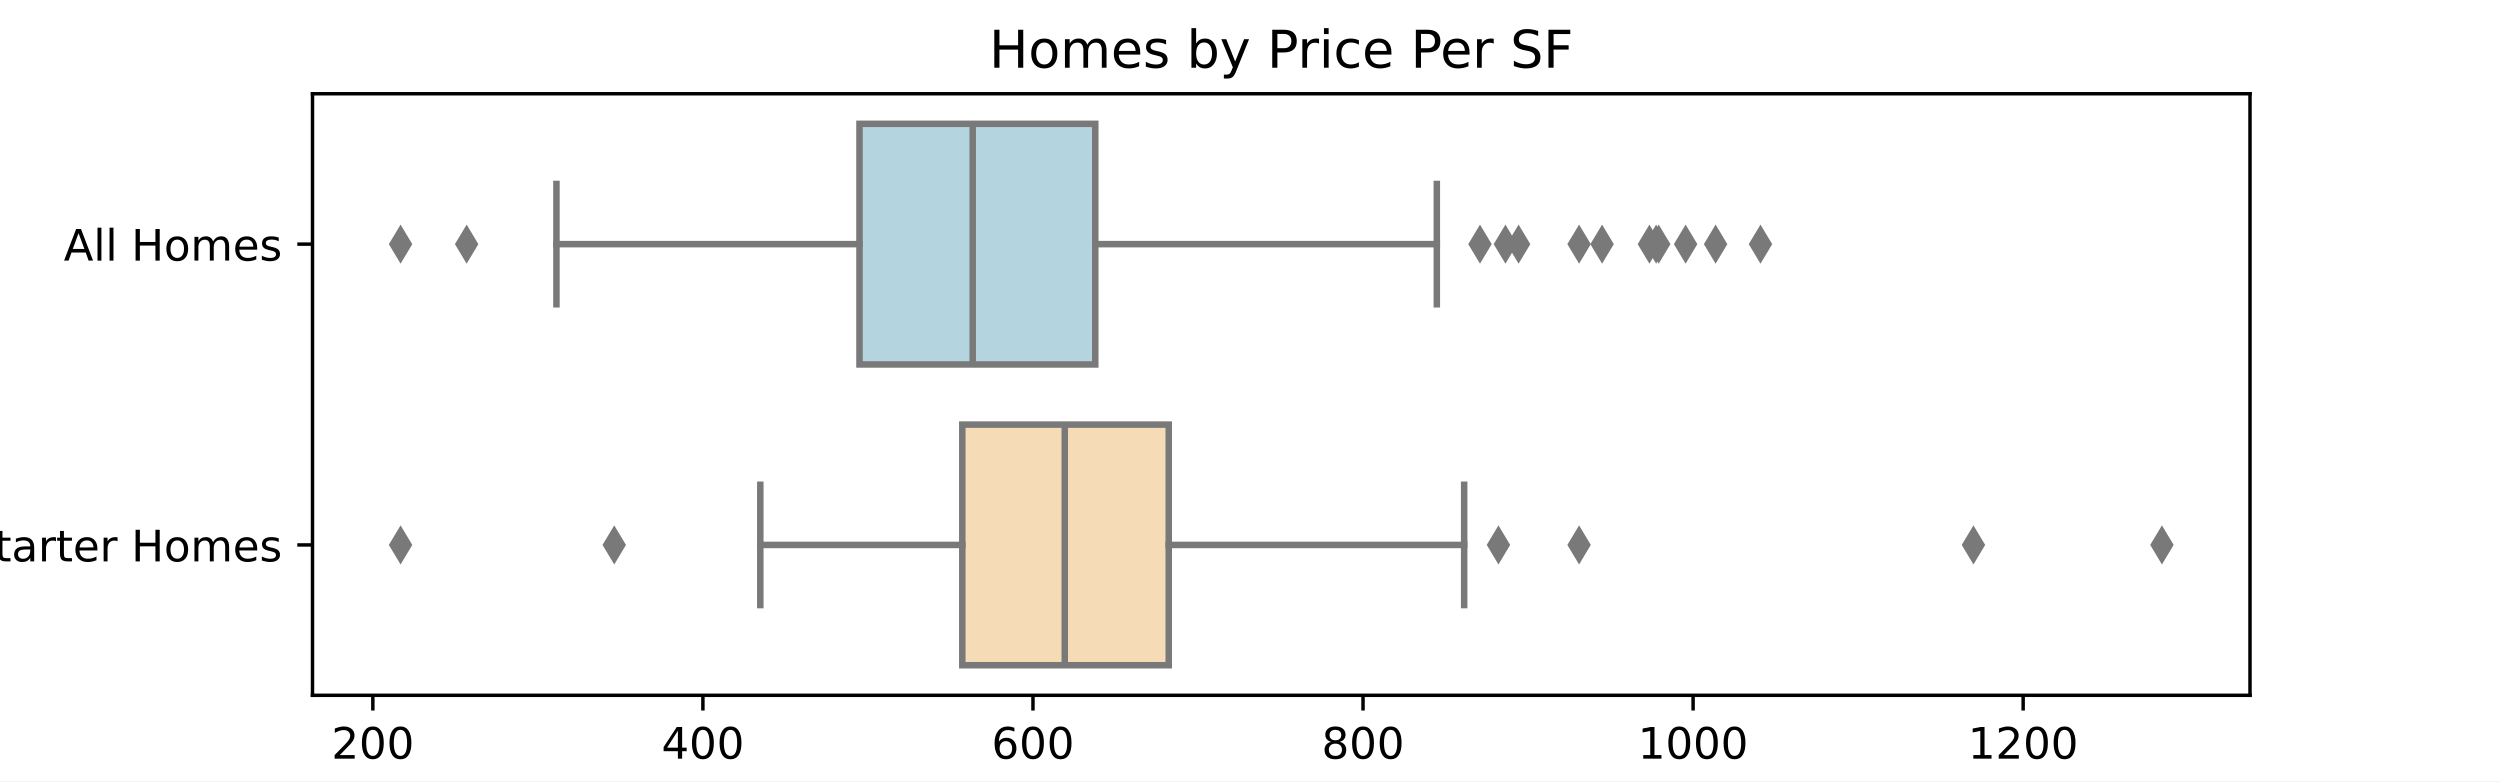
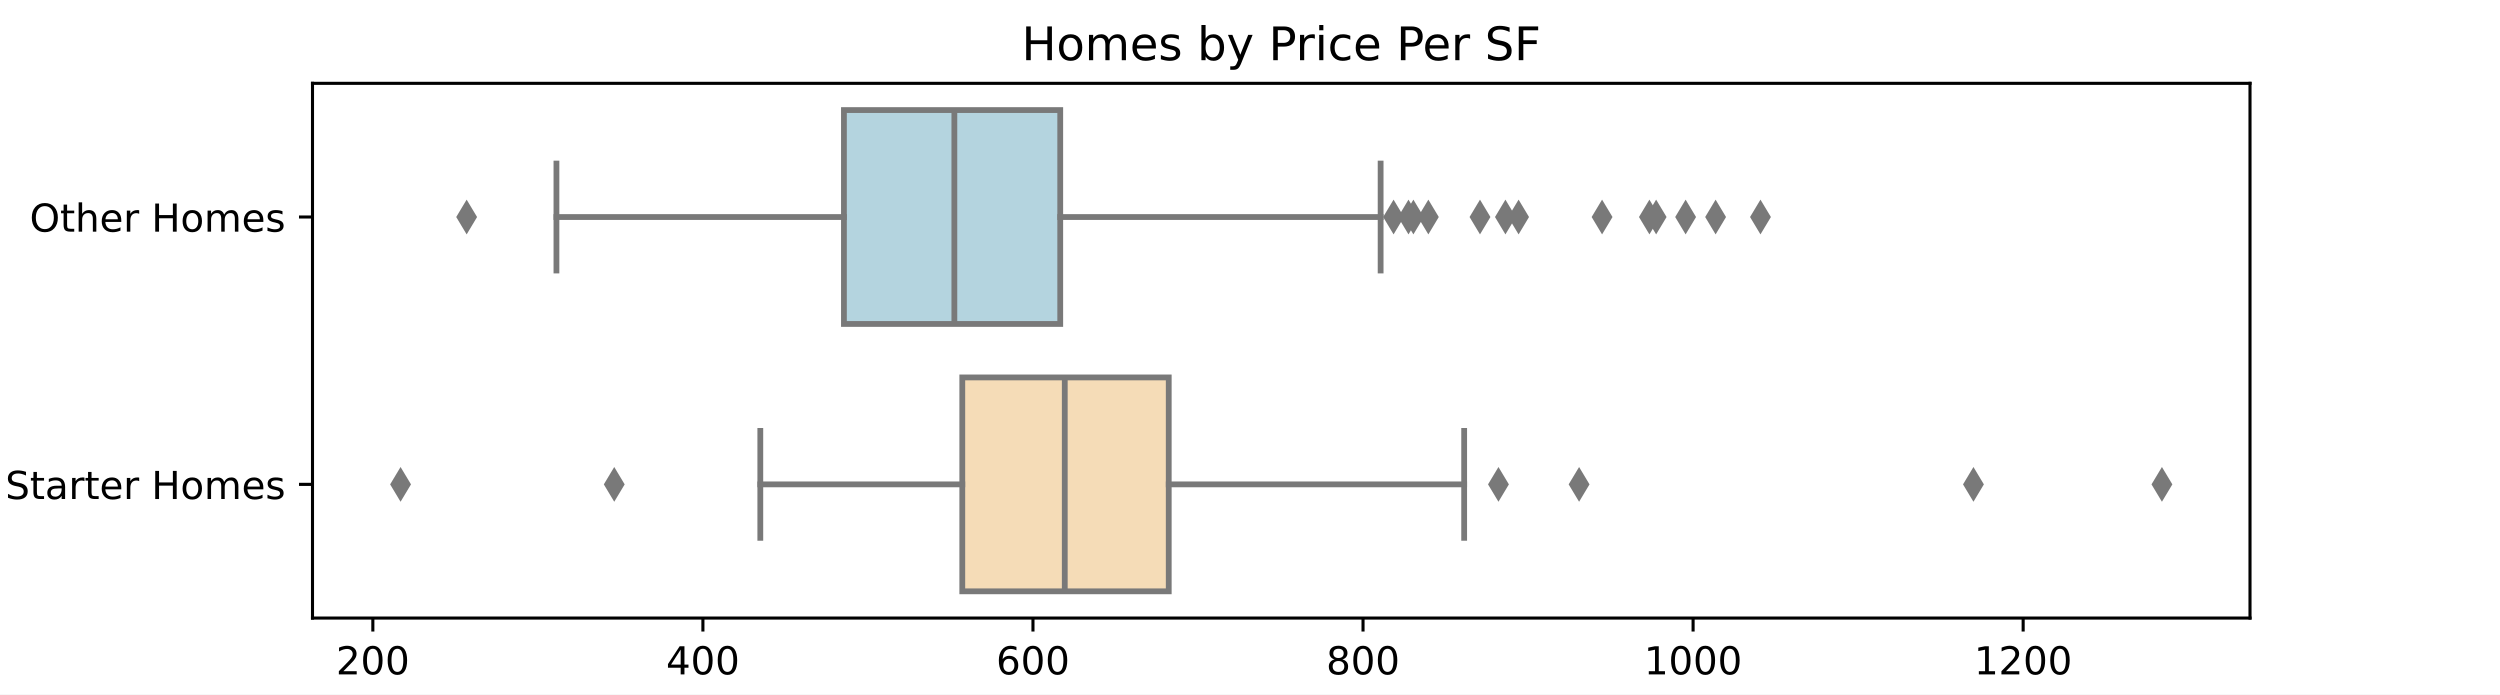
- <svg xmlns="http://www.w3.org/2000/svg" xmlns:xlink="http://www.w3.org/1999/xlink" width="576pt" height="180pt" viewBox="0 0 576 180" version="1.1">
+ <svg xmlns="http://www.w3.org/2000/svg" xmlns:xlink="http://www.w3.org/1999/xlink" width="648pt" height="180pt" viewBox="0 0 648 180" version="1.1">
  <defs>
    <style type="text/css">*{stroke-linejoin: round; stroke-linecap: butt}</style>
  </defs>
  <g id="figure_1">
    <g id="patch_1">
-       <path d="M 0 180  L 576 180  L 576 0  L 0 0  z " style="fill: #ffffff" />
+       <path d="M 0 180  L 648 180  L 648 0  L 0 0  z " style="fill: #ffffff" />
    </g>
    <g id="axes_1">
      <g id="patch_2">
-         <path d="M 72 160.2  L 518.4 160.2  L 518.4 21.6  L 72 21.6  z " style="fill: #ffffff" />
+         <path d="M 81 160.2  L 583.2 160.2  L 583.2 21.6  L 81 21.6  z " style="fill: #ffffff" />
      </g>
      <g id="patch_3">
-         <path d="M 198.026 28.53  L 198.026 83.97  L 252.35 83.97  L 252.35 28.53  L 198.026 28.53  z " clip-path="url(#pacebc0f22a)" style="fill: #b4d4df; stroke: #797979; stroke-width: 1.5; stroke-linejoin: miter" />
+         <path d="M 218.748 28.53  L 218.748 83.97  L 274.813 83.97  L 274.813 28.53  L 218.748 28.53  z " clip-path="url(#p15306203d0)" style="fill: #b4d4df; stroke: #797979; stroke-width: 1.5; stroke-linejoin: miter" />
      </g>
      <g id="patch_4">
-         <path d="M 221.711 97.83  L 221.711 153.27  L 269.278 153.27  L 269.278 97.83  L 221.711 97.83  z " clip-path="url(#pacebc0f22a)" style="fill: #f5dcb7; stroke: #797979; stroke-width: 1.5; stroke-linejoin: miter" />
+         <path d="M 249.424 97.83  L 249.424 153.27  L 302.937 153.27  L 302.937 97.83  L 249.424 97.83  z " clip-path="url(#p15306203d0)" style="fill: #f5dcb7; stroke: #797979; stroke-width: 1.5; stroke-linejoin: miter" />
      </g>
      <g id="matplotlib.axis_1">
        <g id="xtick_1">
          <g id="line2d_1">
            <defs>
-               <path id="m8e0134c003" d="M 0 0  L 0 3.5  " style="stroke: #000000; stroke-width: 0.8" />
+               <path id="m0b2a4ad06b" d="M 0 0  L 0 3.5  " style="stroke: #000000; stroke-width: 0.8" />
            </defs>
            <g>
-               <use xlink:href="#m8e0134c003" x="85.903" y="160.2" style="stroke: #000000; stroke-width: 0.8" />
+               <use xlink:href="#m0b2a4ad06b" x="96.641" y="160.2" style="stroke: #000000; stroke-width: 0.8" />
            </g>
          </g>
          <g id="text_1">
-             <g transform="translate(76.35926 174.7984) scale(0.1 -0.1)">
+             <g transform="translate(87.09713 174.7984) scale(0.1 -0.1)">
              <defs>
                <path id="DejaVuSans-32" d="M 1228 531  L 3431 531  L 3431 0  L 469 0  L 469 531  Q 828 903 1448 1529  Q 2069 2156 2228 2338  Q 2531 2678 2651 2914  Q 2772 3150 2772 3378  Q 2772 3750 2511 3984  Q 2250 4219 1831 4219  Q 1534 4219 1204 4116  Q 875 4013 500 3803  L 500 4441  Q 881 4594 1212 4672  Q 1544 4750 1819 4750  Q 2544 4750 2975 4387  Q 3406 4025 3406 3419  Q 3406 3131 3298 2873  Q 3191 2616 2906 2266  Q 2828 2175 2409 1742  Q 1991 1309 1228 531  z " transform="scale(0.015625)" />
                <path id="DejaVuSans-30" d="M 2034 4250  Q 1547 4250 1301 3770  Q 1056 3291 1056 2328  Q 1056 1369 1301 889  Q 1547 409 2034 409  Q 2525 409 2770 889  Q 3016 1369 3016 2328  Q 3016 3291 2770 3770  Q 2525 4250 2034 4250  z M 2034 4750  Q 2819 4750 3233 4129  Q 3647 3509 3647 2328  Q 3647 1150 3233 529  Q 2819 -91 2034 -91  Q 1250 -91 836 529  Q 422 1150 422 2328  Q 422 3509 836 4129  Q 1250 4750 2034 4750  z " transform="scale(0.015625)" />
              </defs>
              <use xlink:href="#DejaVuSans-32" />
              <use xlink:href="#DejaVuSans-30" x="63.623" />
              <use xlink:href="#DejaVuSans-30" x="127.246" />
            </g>
          </g>
        </g>
        <g id="xtick_2">
          <g id="line2d_2">
            <g>
-               <use xlink:href="#m8e0134c003" x="161.949" y="160.2" style="stroke: #000000; stroke-width: 0.8" />
+               <use xlink:href="#m0b2a4ad06b" x="182.193" y="160.2" style="stroke: #000000; stroke-width: 0.8" />
            </g>
          </g>
          <g id="text_2">
-             <g transform="translate(152.4057 174.7984) scale(0.1 -0.1)">
+             <g transform="translate(172.6494 174.7984) scale(0.1 -0.1)">
              <defs>
                <path id="DejaVuSans-34" d="M 2419 4116  L 825 1625  L 2419 1625  L 2419 4116  z M 2253 4666  L 3047 4666  L 3047 1625  L 3713 1625  L 3713 1100  L 3047 1100  L 3047 0  L 2419 0  L 2419 1100  L 313 1100  L 313 1709  L 2253 4666  z " transform="scale(0.015625)" />
              </defs>
              <use xlink:href="#DejaVuSans-34" />
              <use xlink:href="#DejaVuSans-30" x="63.623" />
              <use xlink:href="#DejaVuSans-30" x="127.246" />
            </g>
          </g>
        </g>
        <g id="xtick_3">
          <g id="line2d_3">
            <g>
-               <use xlink:href="#m8e0134c003" x="237.996" y="160.2" style="stroke: #000000; stroke-width: 0.8" />
+               <use xlink:href="#m0b2a4ad06b" x="267.745" y="160.2" style="stroke: #000000; stroke-width: 0.8" />
            </g>
          </g>
          <g id="text_3">
-             <g transform="translate(228.4522 174.7984) scale(0.1 -0.1)">
+             <g transform="translate(258.2017 174.7984) scale(0.1 -0.1)">
              <defs>
                <path id="DejaVuSans-36" d="M 2113 2584  Q 1688 2584 1439 2293  Q 1191 2003 1191 1497  Q 1191 994 1439 701  Q 1688 409 2113 409  Q 2538 409 2786 701  Q 3034 994 3034 1497  Q 3034 2003 2786 2293  Q 2538 2584 2113 2584  z M 3366 4563  L 3366 3988  Q 3128 4100 2886 4159  Q 2644 4219 2406 4219  Q 1781 4219 1451 3797  Q 1122 3375 1075 2522  Q 1259 2794 1537 2939  Q 1816 3084 2150 3084  Q 2853 3084 3261 2657  Q 3669 2231 3669 1497  Q 3669 778 3244 343  Q 2819 -91 2113 -91  Q 1303 -91 875 529  Q 447 1150 447 2328  Q 447 3434 972 4092  Q 1497 4750 2381 4750  Q 2619 4750 2861 4703  Q 3103 4656 3366 4563  z " transform="scale(0.015625)" />
              </defs>
              <use xlink:href="#DejaVuSans-36" />
              <use xlink:href="#DejaVuSans-30" x="63.623" />
              <use xlink:href="#DejaVuSans-30" x="127.246" />
            </g>
          </g>
        </g>
        <g id="xtick_4">
          <g id="line2d_4">
            <g>
-               <use xlink:href="#m8e0134c003" x="314.042" y="160.2" style="stroke: #000000; stroke-width: 0.8" />
+               <use xlink:href="#m0b2a4ad06b" x="353.298" y="160.2" style="stroke: #000000; stroke-width: 0.8" />
            </g>
          </g>
          <g id="text_4">
-             <g transform="translate(304.4987 174.7984) scale(0.1 -0.1)">
+             <g transform="translate(343.754 174.7984) scale(0.1 -0.1)">
              <defs>
                <path id="DejaVuSans-38" d="M 2034 2216  Q 1584 2216 1326 1975  Q 1069 1734 1069 1313  Q 1069 891 1326 650  Q 1584 409 2034 409  Q 2484 409 2743 651  Q 3003 894 3003 1313  Q 3003 1734 2745 1975  Q 2488 2216 2034 2216  z M 1403 2484  Q 997 2584 770 2862  Q 544 3141 544 3541  Q 544 4100 942 4425  Q 1341 4750 2034 4750  Q 2731 4750 3128 4425  Q 3525 4100 3525 3541  Q 3525 3141 3298 2862  Q 3072 2584 2669 2484  Q 3125 2378 3379 2068  Q 3634 1759 3634 1313  Q 3634 634 3220 271  Q 2806 -91 2034 -91  Q 1263 -91 848 271  Q 434 634 434 1313  Q 434 1759 690 2068  Q 947 2378 1403 2484  z M 1172 3481  Q 1172 3119 1398 2916  Q 1625 2713 2034 2713  Q 2441 2713 2670 2916  Q 2900 3119 2900 3481  Q 2900 3844 2670 4047  Q 2441 4250 2034 4250  Q 1625 4250 1398 4047  Q 1172 3844 1172 3481  z " transform="scale(0.015625)" />
              </defs>
              <use xlink:href="#DejaVuSans-38" />
              <use xlink:href="#DejaVuSans-30" x="63.623" />
              <use xlink:href="#DejaVuSans-30" x="127.246" />
            </g>
          </g>
        </g>
        <g id="xtick_5">
          <g id="line2d_5">
            <g>
-               <use xlink:href="#m8e0134c003" x="390.089" y="160.2" style="stroke: #000000; stroke-width: 0.8" />
+               <use xlink:href="#m0b2a4ad06b" x="438.85" y="160.2" style="stroke: #000000; stroke-width: 0.8" />
            </g>
          </g>
          <g id="text_5">
-             <g transform="translate(377.3639 174.7984) scale(0.1 -0.1)">
+             <g transform="translate(426.125 174.7984) scale(0.1 -0.1)">
              <defs>
                <path id="DejaVuSans-31" d="M 794 531  L 1825 531  L 1825 4091  L 703 3866  L 703 4441  L 1819 4666  L 2450 4666  L 2450 531  L 3481 531  L 3481 0  L 794 0  L 794 531  z " transform="scale(0.015625)" />
              </defs>
              <use xlink:href="#DejaVuSans-31" />
              <use xlink:href="#DejaVuSans-30" x="63.623" />
              <use xlink:href="#DejaVuSans-30" x="127.246" />
              <use xlink:href="#DejaVuSans-30" x="190.869" />
            </g>
          </g>
        </g>
        <g id="xtick_6">
          <g id="line2d_6">
            <g>
-               <use xlink:href="#m8e0134c003" x="466.135" y="160.2" style="stroke: #000000; stroke-width: 0.8" />
+               <use xlink:href="#m0b2a4ad06b" x="524.402" y="160.2" style="stroke: #000000; stroke-width: 0.8" />
            </g>
          </g>
          <g id="text_6">
-             <g transform="translate(453.4104 174.7984) scale(0.1 -0.1)">
+             <g transform="translate(511.6773 174.7984) scale(0.1 -0.1)">
              <use xlink:href="#DejaVuSans-31" />
              <use xlink:href="#DejaVuSans-32" x="63.623" />
              <use xlink:href="#DejaVuSans-30" x="127.246" />
              <use xlink:href="#DejaVuSans-30" x="190.869" />
            </g>
          </g>
        </g>
        <g id="text_7">
-           <g transform="translate(220.582 188.4766) scale(0.1 -0.1)">
+           <g transform="translate(257.482 188.4766) scale(0.1 -0.1)">
            <defs>
              <path id="DejaVuSans-50" d="M 1259 4147  L 1259 2394  L 2053 2394  Q 2494 2394 2734 2622  Q 2975 2850 2975 3272  Q 2975 3691 2734 3919  Q 2494 4147 2053 4147  L 1259 4147  z M 628 4666  L 2053 4666  Q 2838 4666 3239 4311  Q 3641 3956 3641 3272  Q 3641 2581 3239 2228  Q 2838 1875 2053 1875  L 1259 1875  L 1259 0  L 628 0  L 628 4666  z " transform="scale(0.015625)" />
              <path id="DejaVuSans-72" d="M 2631 2963  Q 2534 3019 2420 3045  Q 2306 3072 2169 3072  Q 1681 3072 1420 2755  Q 1159 2438 1159 1844  L 1159 0  L 581 0  L 581 3500  L 1159 3500  L 1159 2956  Q 1341 3275 1631 3429  Q 1922 3584 2338 3584  Q 2397 3584 2469 3576  Q 2541 3569 2628 3553  L 2631 2963  z " transform="scale(0.015625)" />
              <path id="DejaVuSans-69" d="M 603 3500  L 1178 3500  L 1178 0  L 603 0  L 603 3500  z M 603 4863  L 1178 4863  L 1178 4134  L 603 4134  L 603 4863  z " transform="scale(0.015625)" />
              <path id="DejaVuSans-63" d="M 3122 3366  L 3122 2828  Q 2878 2963 2633 3030  Q 2388 3097 2138 3097  Q 1578 3097 1268 2742  Q 959 2388 959 1747  Q 959 1106 1268 751  Q 1578 397 2138 397  Q 2388 397 2633 464  Q 2878 531 3122 666  L 3122 134  Q 2881 22 2623 -34  Q 2366 -91 2075 -91  Q 1284 -91 818 406  Q 353 903 353 1747  Q 353 2603 823 3093  Q 1294 3584 2113 3584  Q 2378 3584 2631 3529  Q 2884 3475 3122 3366  z " transform="scale(0.015625)" />
              <path id="DejaVuSans-65" d="M 3597 1894  L 3597 1613  L 953 1613  Q 991 1019 1311 708  Q 1631 397 2203 397  Q 2534 397 2845 478  Q 3156 559 3463 722  L 3463 178  Q 3153 47 2828 -22  Q 2503 -91 2169 -91  Q 1331 -91 842 396  Q 353 884 353 1716  Q 353 2575 817 3079  Q 1281 3584 2069 3584  Q 2775 3584 3186 3129  Q 3597 2675 3597 1894  z M 3022 2063  Q 3016 2534 2758 2815  Q 2500 3097 2075 3097  Q 1594 3097 1305 2825  Q 1016 2553 972 2059  L 3022 2063  z " transform="scale(0.015625)" />
              <path id="DejaVuSans-20" transform="scale(0.015625)" />
              <path id="DejaVuSans-53" d="M 3425 4513  L 3425 3897  Q 3066 4069 2747 4153  Q 2428 4238 2131 4238  Q 1616 4238 1336 4038  Q 1056 3838 1056 3469  Q 1056 3159 1242 3001  Q 1428 2844 1947 2747  L 2328 2669  Q 3034 2534 3370 2195  Q 3706 1856 3706 1288  Q 3706 609 3251 259  Q 2797 -91 1919 -91  Q 1588 -91 1214 -16  Q 841 59 441 206  L 441 856  Q 825 641 1194 531  Q 1563 422 1919 422  Q 2459 422 2753 634  Q 3047 847 3047 1241  Q 3047 1584 2836 1778  Q 2625 1972 2144 2069  L 1759 2144  Q 1053 2284 737 2584  Q 422 2884 422 3419  Q 422 4038 858 4394  Q 1294 4750 2059 4750  Q 2388 4750 2728 4690  Q 3069 4631 3425 4513  z " transform="scale(0.015625)" />
              <path id="DejaVuSans-71" d="M 947 1747  Q 947 1113 1208 752  Q 1469 391 1925 391  Q 2381 391 2643 752  Q 2906 1113 2906 1747  Q 2906 2381 2643 2742  Q 2381 3103 1925 3103  Q 1469 3103 1208 2742  Q 947 2381 947 1747  z M 2906 525  Q 2725 213 2448 61  Q 2172 -91 1784 -91  Q 1150 -91 751 415  Q 353 922 353 1747  Q 353 2572 751 3078  Q 1150 3584 1784 3584  Q 2172 3584 2448 3432  Q 2725 3281 2906 2969  L 2906 3500  L 3481 3500  L 3481 -1331  L 2906 -1331  L 2906 525  z " transform="scale(0.015625)" />
              <path id="DejaVuSans-75" d="M 544 1381  L 544 3500  L 1119 3500  L 1119 1403  Q 1119 906 1312 657  Q 1506 409 1894 409  Q 2359 409 2629 706  Q 2900 1003 2900 1516  L 2900 3500  L 3475 3500  L 3475 0  L 2900 0  L 2900 538  Q 2691 219 2414 64  Q 2138 -91 1772 -91  Q 1169 -91 856 284  Q 544 659 544 1381  z M 1991 3584  L 1991 3584  z " transform="scale(0.015625)" />
              <path id="DejaVuSans-61" d="M 2194 1759  Q 1497 1759 1228 1600  Q 959 1441 959 1056  Q 959 750 1161 570  Q 1363 391 1709 391  Q 2188 391 2477 730  Q 2766 1069 2766 1631  L 2766 1759  L 2194 1759  z M 3341 1997  L 3341 0  L 2766 0  L 2766 531  Q 2569 213 2275 61  Q 1981 -91 1556 -91  Q 1019 -91 701 211  Q 384 513 384 1019  Q 384 1609 779 1909  Q 1175 2209 1959 2209  L 2766 2209  L 2766 2266  Q 2766 2663 2505 2880  Q 2244 3097 1772 3097  Q 1472 3097 1187 3025  Q 903 2953 641 2809  L 641 3341  Q 956 3463 1253 3523  Q 1550 3584 1831 3584  Q 2591 3584 2966 3190  Q 3341 2797 3341 1997  z " transform="scale(0.015625)" />
              <path id="DejaVuSans-46" d="M 628 4666  L 3309 4666  L 3309 4134  L 1259 4134  L 1259 2759  L 3109 2759  L 3109 2228  L 1259 2228  L 1259 0  L 628 0  L 628 4666  z " transform="scale(0.015625)" />
              <path id="DejaVuSans-6f" d="M 1959 3097  Q 1497 3097 1228 2736  Q 959 2375 959 1747  Q 959 1119 1226 758  Q 1494 397 1959 397  Q 2419 397 2687 759  Q 2956 1122 2956 1747  Q 2956 2369 2687 2733  Q 2419 3097 1959 3097  z M 1959 3584  Q 2709 3584 3137 3096  Q 3566 2609 3566 1747  Q 3566 888 3137 398  Q 2709 -91 1959 -91  Q 1206 -91 779 398  Q 353 888 353 1747  Q 353 2609 779 3096  Q 1206 3584 1959 3584  z " transform="scale(0.015625)" />
              <path id="DejaVuSans-74" d="M 1172 4494  L 1172 3500  L 2356 3500  L 2356 3053  L 1172 3053  L 1172 1153  Q 1172 725 1289 603  Q 1406 481 1766 481  L 2356 481  L 2356 0  L 1766 0  Q 1100 0 847 248  Q 594 497 594 1153  L 594 3053  L 172 3053  L 172 3500  L 594 3500  L 594 4494  L 1172 4494  z " transform="scale(0.015625)" />
              <path id="DejaVuSans-28" d="M 1984 4856  Q 1566 4138 1362 3434  Q 1159 2731 1159 2009  Q 1159 1288 1364 580  Q 1569 -128 1984 -844  L 1484 -844  Q 1016 -109 783 600  Q 550 1309 550 2009  Q 550 2706 781 3412  Q 1013 4119 1484 4856  L 1984 4856  z " transform="scale(0.015625)" />
              <path id="DejaVuSans-44" d="M 1259 4147  L 1259 519  L 2022 519  Q 2988 519 3436 956  Q 3884 1394 3884 2338  Q 3884 3275 3436 3711  Q 2988 4147 2022 4147  L 1259 4147  z M 628 4666  L 1925 4666  Q 3281 4666 3915 4102  Q 4550 3538 4550 2338  Q 4550 1131 3912 565  Q 3275 0 1925 0  L 628 0  L 628 4666  z " transform="scale(0.015625)" />
              <path id="DejaVuSans-6c" d="M 603 4863  L 1178 4863  L 1178 0  L 603 0  L 603 4863  z " transform="scale(0.015625)" />
              <path id="DejaVuSans-73" d="M 2834 3397  L 2834 2853  Q 2591 2978 2328 3040  Q 2066 3103 1784 3103  Q 1356 3103 1142 2972  Q 928 2841 928 2578  Q 928 2378 1081 2264  Q 1234 2150 1697 2047  L 1894 2003  Q 2506 1872 2764 1633  Q 3022 1394 3022 966  Q 3022 478 2636 193  Q 2250 -91 1575 -91  Q 1294 -91 989 -36  Q 684 19 347 128  L 347 722  Q 666 556 975 473  Q 1284 391 1588 391  Q 1994 391 2212 530  Q 2431 669 2431 922  Q 2431 1156 2273 1281  Q 2116 1406 1581 1522  L 1381 1569  Q 847 1681 609 1914  Q 372 2147 372 2553  Q 372 3047 722 3315  Q 1072 3584 1716 3584  Q 2034 3584 2315 3537  Q 2597 3491 2834 3397  z " transform="scale(0.015625)" />
              <path id="DejaVuSans-29" d="M 513 4856  L 1013 4856  Q 1481 4119 1714 3412  Q 1947 2706 1947 2009  Q 1947 1309 1714 600  Q 1481 -109 1013 -844  L 513 -844  Q 928 -128 1133 580  Q 1338 1288 1338 2009  Q 1338 2731 1133 3434  Q 928 4138 513 4856  z " transform="scale(0.015625)" />
            </defs>
            <use xlink:href="#DejaVuSans-50" />
            <use xlink:href="#DejaVuSans-72" x="58.553" />
            <use xlink:href="#DejaVuSans-69" x="99.666" />
            <use xlink:href="#DejaVuSans-63" x="127.449" />
            <use xlink:href="#DejaVuSans-65" x="182.43" />
            <use xlink:href="#DejaVuSans-20" x="243.953" />
            <use xlink:href="#DejaVuSans-50" x="275.74" />
            <use xlink:href="#DejaVuSans-65" x="332.418" />
            <use xlink:href="#DejaVuSans-72" x="393.941" />
            <use xlink:href="#DejaVuSans-20" x="435.055" />
            <use xlink:href="#DejaVuSans-53" x="466.842" />
            <use xlink:href="#DejaVuSans-71" x="530.318" />
            <use xlink:href="#DejaVuSans-75" x="593.795" />
            <use xlink:href="#DejaVuSans-61" x="657.174" />
            <use xlink:href="#DejaVuSans-72" x="718.453" />
            <use xlink:href="#DejaVuSans-65" x="757.316" />
            <use xlink:href="#DejaVuSans-20" x="818.84" />
            <use xlink:href="#DejaVuSans-46" x="850.627" />
            <use xlink:href="#DejaVuSans-6f" x="904.521" />
            <use xlink:href="#DejaVuSans-6f" x="965.703" />
            <use xlink:href="#DejaVuSans-74" x="1026.885" />
            <use xlink:href="#DejaVuSans-28" x="1066.094" />
            <use xlink:href="#DejaVuSans-44" x="1105.107" />
            <use xlink:href="#DejaVuSans-6f" x="1182.109" />
            <use xlink:href="#DejaVuSans-6c" x="1243.291" />
            <use xlink:href="#DejaVuSans-6c" x="1271.074" />
            <use xlink:href="#DejaVuSans-61" x="1298.857" />
            <use xlink:href="#DejaVuSans-72" x="1360.137" />
            <use xlink:href="#DejaVuSans-73" x="1401.25" />
            <use xlink:href="#DejaVuSans-29" x="1453.35" />
          </g>
        </g>
      </g>
      <g id="matplotlib.axis_2">
        <g id="ytick_1">
          <g id="line2d_7">
            <defs>
-               <path id="m13a03d80c3" d="M 0 0  L -3.5 0  " style="stroke: #000000; stroke-width: 0.8" />
+               <path id="m2bbca94fee" d="M 0 0  L -3.5 0  " style="stroke: #000000; stroke-width: 0.8" />
            </defs>
            <g>
-               <use xlink:href="#m13a03d80c3" x="72" y="56.25" style="stroke: #000000; stroke-width: 0.8" />
+               <use xlink:href="#m2bbca94fee" x="81" y="56.25" style="stroke: #000000; stroke-width: 0.8" />
            </g>
          </g>
          <g id="text_8">
-             <g transform="translate(14.68281 60.04922) scale(0.1 -0.1)">
-               <defs>
-                 <path id="DejaVuSans-41" d="M 2188 4044  L 1331 1722  L 3047 1722  L 2188 4044  z M 1831 4666  L 2547 4666  L 4325 0  L 3669 0  L 3244 1197  L 1141 1197  L 716 0  L 50 0  L 1831 4666  z " transform="scale(0.015625)" />
+             <g transform="translate(7.685937 60.04922) scale(0.1 -0.1)">
+               <defs>
+                 <path id="DejaVuSans-4f" d="M 2522 4238  Q 1834 4238 1429 3725  Q 1025 3213 1025 2328  Q 1025 1447 1429 934  Q 1834 422 2522 422  Q 3209 422 3611 934  Q 4013 1447 4013 2328  Q 4013 3213 3611 3725  Q 3209 4238 2522 4238  z M 2522 4750  Q 3503 4750 4090 4092  Q 4678 3434 4678 2328  Q 4678 1225 4090 567  Q 3503 -91 2522 -91  Q 1538 -91 948 565  Q 359 1222 359 2328  Q 359 3434 948 4092  Q 1538 4750 2522 4750  z " transform="scale(0.015625)" />
+                 <path id="DejaVuSans-68" d="M 3513 2113  L 3513 0  L 2938 0  L 2938 2094  Q 2938 2591 2744 2837  Q 2550 3084 2163 3084  Q 1697 3084 1428 2787  Q 1159 2491 1159 1978  L 1159 0  L 581 0  L 581 4863  L 1159 4863  L 1159 2956  Q 1366 3272 1645 3428  Q 1925 3584 2291 3584  Q 2894 3584 3203 3211  Q 3513 2838 3513 2113  z " transform="scale(0.015625)" />
                <path id="DejaVuSans-48" d="M 628 4666  L 1259 4666  L 1259 2753  L 3553 2753  L 3553 4666  L 4184 4666  L 4184 0  L 3553 0  L 3553 2222  L 1259 2222  L 1259 0  L 628 0  L 628 4666  z " transform="scale(0.015625)" />
                <path id="DejaVuSans-6d" d="M 3328 2828  Q 3544 3216 3844 3400  Q 4144 3584 4550 3584  Q 5097 3584 5394 3201  Q 5691 2819 5691 2113  L 5691 0  L 5113 0  L 5113 2094  Q 5113 2597 4934 2840  Q 4756 3084 4391 3084  Q 3944 3084 3684 2787  Q 3425 2491 3425 1978  L 3425 0  L 2847 0  L 2847 2094  Q 2847 2600 2669 2842  Q 2491 3084 2119 3084  Q 1678 3084 1418 2786  Q 1159 2488 1159 1978  L 1159 0  L 581 0  L 581 3500  L 1159 3500  L 1159 2956  Q 1356 3278 1631 3431  Q 1906 3584 2284 3584  Q 2666 3584 2933 3390  Q 3200 3197 3328 2828  z " transform="scale(0.015625)" />
              </defs>
-               <use xlink:href="#DejaVuSans-41" />
-               <use xlink:href="#DejaVuSans-6c" x="68.408" />
-               <use xlink:href="#DejaVuSans-6c" x="96.191" />
-               <use xlink:href="#DejaVuSans-20" x="123.975" />
-               <use xlink:href="#DejaVuSans-48" x="155.762" />
-               <use xlink:href="#DejaVuSans-6f" x="230.957" />
-               <use xlink:href="#DejaVuSans-6d" x="292.139" />
-               <use xlink:href="#DejaVuSans-65" x="389.551" />
-               <use xlink:href="#DejaVuSans-73" x="451.074" />
+               <use xlink:href="#DejaVuSans-4f" />
+               <use xlink:href="#DejaVuSans-74" x="78.711" />
+               <use xlink:href="#DejaVuSans-68" x="117.92" />
+               <use xlink:href="#DejaVuSans-65" x="181.299" />
+               <use xlink:href="#DejaVuSans-72" x="242.822" />
+               <use xlink:href="#DejaVuSans-20" x="283.936" />
+               <use xlink:href="#DejaVuSans-48" x="315.723" />
+               <use xlink:href="#DejaVuSans-6f" x="390.918" />
+               <use xlink:href="#DejaVuSans-6d" x="452.1" />
+               <use xlink:href="#DejaVuSans-65" x="549.512" />
+               <use xlink:href="#DejaVuSans-73" x="611.035" />
            </g>
          </g>
        </g>
        <g id="ytick_2">
          <g id="line2d_8">
            <g>
-               <use xlink:href="#m13a03d80c3" x="72" y="125.55" style="stroke: #000000; stroke-width: 0.8" />
+               <use xlink:href="#m2bbca94fee" x="81" y="125.55" style="stroke: #000000; stroke-width: 0.8" />
            </g>
          </g>
          <g id="text_9">
-             <g transform="translate(-7.6125 129.3492) scale(0.1 -0.1)">
+             <g transform="translate(1.3875 129.3492) scale(0.1 -0.1)">
              <use xlink:href="#DejaVuSans-53" />
              <use xlink:href="#DejaVuSans-74" x="63.477" />
              <use xlink:href="#DejaVuSans-61" x="102.686" />
              <use xlink:href="#DejaVuSans-72" x="163.965" />
              <use xlink:href="#DejaVuSans-74" x="205.078" />
              <use xlink:href="#DejaVuSans-65" x="244.287" />
              <use xlink:href="#DejaVuSans-72" x="305.811" />
              <use xlink:href="#DejaVuSans-20" x="346.924" />
              <use xlink:href="#DejaVuSans-48" x="378.711" />
              <use xlink:href="#DejaVuSans-6f" x="453.906" />
              <use xlink:href="#DejaVuSans-6d" x="515.088" />
              <use xlink:href="#DejaVuSans-65" x="612.5" />
              <use xlink:href="#DejaVuSans-73" x="674.023" />
            </g>
          </g>
        </g>
      </g>
      <g id="line2d_9">
-         <path d="M 198.026 56.25  L 128.204 56.25  " clip-path="url(#pacebc0f22a)" style="fill: none; stroke: #797979; stroke-width: 1.5; stroke-linecap: square" />
+         <path d="M 218.748 56.25  L 144.229 56.25  " clip-path="url(#p15306203d0)" style="fill: none; stroke: #797979; stroke-width: 1.5; stroke-linecap: square" />
      </g>
      <g id="line2d_10">
-         <path d="M 252.35 56.25  L 331.043 56.25  " clip-path="url(#pacebc0f22a)" style="fill: none; stroke: #797979; stroke-width: 1.5; stroke-linecap: square" />
+         <path d="M 274.813 56.25  L 357.858 56.25  " clip-path="url(#p15306203d0)" style="fill: none; stroke: #797979; stroke-width: 1.5; stroke-linecap: square" />
      </g>
      <g id="line2d_11">
-         <path d="M 128.204 42.39  L 128.204 70.11  " clip-path="url(#pacebc0f22a)" style="fill: none; stroke: #797979; stroke-width: 1.5; stroke-linecap: square" />
+         <path d="M 144.229 42.39  L 144.229 70.11  " clip-path="url(#p15306203d0)" style="fill: none; stroke: #797979; stroke-width: 1.5; stroke-linecap: square" />
      </g>
      <g id="line2d_12">
-         <path d="M 331.043 42.39  L 331.043 70.11  " clip-path="url(#pacebc0f22a)" style="fill: none; stroke: #797979; stroke-width: 1.5; stroke-linecap: square" />
+         <path d="M 357.858 42.39  L 357.858 70.11  " clip-path="url(#p15306203d0)" style="fill: none; stroke: #797979; stroke-width: 1.5; stroke-linecap: square" />
      </g>
      <g id="line2d_13">
        <defs>
-           <path id="m2d29947b24" d="M -0 3.536  L 2.121 0  L -0 -3.536  L -2.121 -0  z " style="stroke: #797979; stroke-linejoin: miter" />
+           <path id="m9fe12489a2" d="M -0 3.536  L 2.121 0  L -0 -3.536  L -2.121 -0  z " style="stroke: #797979; stroke-linejoin: miter" />
        </defs>
-         <g clip-path="url(#pacebc0f22a)">
-           <use xlink:href="#m2d29947b24" x="107.515" y="56.25" style="fill: #797979; stroke: #797979; stroke-linejoin: miter" />
-           <use xlink:href="#m2d29947b24" x="92.291" y="56.25" style="fill: #797979; stroke: #797979; stroke-linejoin: miter" />
-           <use xlink:href="#m2d29947b24" x="382.169" y="56.25" style="fill: #797979; stroke: #797979; stroke-linejoin: miter" />
-           <use xlink:href="#m2d29947b24" x="340.989" y="56.25" style="fill: #797979; stroke: #797979; stroke-linejoin: miter" />
-           <use xlink:href="#m2d29947b24" x="380.024" y="56.25" style="fill: #797979; stroke: #797979; stroke-linejoin: miter" />
-           <use xlink:href="#m2d29947b24" x="405.614" y="56.25" style="fill: #797979; stroke: #797979; stroke-linejoin: miter" />
-           <use xlink:href="#m2d29947b24" x="363.822" y="56.25" style="fill: #797979; stroke: #797979; stroke-linejoin: miter" />
-           <use xlink:href="#m2d29947b24" x="369.119" y="56.25" style="fill: #797979; stroke: #797979; stroke-linejoin: miter" />
-           <use xlink:href="#m2d29947b24" x="381.575" y="56.25" style="fill: #797979; stroke: #797979; stroke-linejoin: miter" />
-           <use xlink:href="#m2d29947b24" x="395.275" y="56.25" style="fill: #797979; stroke: #797979; stroke-linejoin: miter" />
-           <use xlink:href="#m2d29947b24" x="349.883" y="56.25" style="fill: #797979; stroke: #797979; stroke-linejoin: miter" />
-           <use xlink:href="#m2d29947b24" x="346.849" y="56.25" style="fill: #797979; stroke: #797979; stroke-linejoin: miter" />
-           <use xlink:href="#m2d29947b24" x="388.366" y="56.25" style="fill: #797979; stroke: #797979; stroke-linejoin: miter" />
+         <g clip-path="url(#p15306203d0)">
+           <use xlink:href="#m9fe12489a2" x="120.955" y="56.25" style="fill: #797979; stroke: #797979; stroke-linejoin: miter" />
+           <use xlink:href="#m9fe12489a2" x="383.613" y="56.25" style="fill: #797979; stroke: #797979; stroke-linejoin: miter" />
+           <use xlink:href="#m9fe12489a2" x="366.353" y="56.25" style="fill: #797979; stroke: #797979; stroke-linejoin: miter" />
+           <use xlink:href="#m9fe12489a2" x="427.527" y="56.25" style="fill: #797979; stroke: #797979; stroke-linejoin: miter" />
+           <use xlink:href="#m9fe12489a2" x="370.229" y="56.25" style="fill: #797979; stroke: #797979; stroke-linejoin: miter" />
+           <use xlink:href="#m9fe12489a2" x="456.315" y="56.25" style="fill: #797979; stroke: #797979; stroke-linejoin: miter" />
+           <use xlink:href="#m9fe12489a2" x="415.259" y="56.25" style="fill: #797979; stroke: #797979; stroke-linejoin: miter" />
+           <use xlink:href="#m9fe12489a2" x="429.272" y="56.25" style="fill: #797979; stroke: #797979; stroke-linejoin: miter" />
+           <use xlink:href="#m9fe12489a2" x="365.078" y="56.25" style="fill: #797979; stroke: #797979; stroke-linejoin: miter" />
+           <use xlink:href="#m9fe12489a2" x="444.685" y="56.25" style="fill: #797979; stroke: #797979; stroke-linejoin: miter" />
+           <use xlink:href="#m9fe12489a2" x="361.211" y="56.25" style="fill: #797979; stroke: #797979; stroke-linejoin: miter" />
+           <use xlink:href="#m9fe12489a2" x="393.619" y="56.25" style="fill: #797979; stroke: #797979; stroke-linejoin: miter" />
+           <use xlink:href="#m9fe12489a2" x="390.205" y="56.25" style="fill: #797979; stroke: #797979; stroke-linejoin: miter" />
+           <use xlink:href="#m9fe12489a2" x="436.912" y="56.25" style="fill: #797979; stroke: #797979; stroke-linejoin: miter" />
        </g>
      </g>
      <g id="line2d_14">
-         <path d="M 221.711 125.55  L 175.174 125.55  " clip-path="url(#pacebc0f22a)" style="fill: none; stroke: #797979; stroke-width: 1.5; stroke-linecap: square" />
+         <path d="M 249.424 125.55  L 197.071 125.55  " clip-path="url(#p15306203d0)" style="fill: none; stroke: #797979; stroke-width: 1.5; stroke-linecap: square" />
      </g>
      <g id="line2d_15">
-         <path d="M 269.278 125.55  L 337.343 125.55  " clip-path="url(#pacebc0f22a)" style="fill: none; stroke: #797979; stroke-width: 1.5; stroke-linecap: square" />
+         <path d="M 302.937 125.55  L 379.511 125.55  " clip-path="url(#p15306203d0)" style="fill: none; stroke: #797979; stroke-width: 1.5; stroke-linecap: square" />
      </g>
      <g id="line2d_16">
-         <path d="M 175.174 111.69  L 175.174 139.41  " clip-path="url(#pacebc0f22a)" style="fill: none; stroke: #797979; stroke-width: 1.5; stroke-linecap: square" />
+         <path d="M 197.071 111.69  L 197.071 139.41  " clip-path="url(#p15306203d0)" style="fill: none; stroke: #797979; stroke-width: 1.5; stroke-linecap: square" />
      </g>
      <g id="line2d_17">
-         <path d="M 337.343 111.69  L 337.343 139.41  " clip-path="url(#pacebc0f22a)" style="fill: none; stroke: #797979; stroke-width: 1.5; stroke-linecap: square" />
+         <path d="M 379.511 111.69  L 379.511 139.41  " clip-path="url(#p15306203d0)" style="fill: none; stroke: #797979; stroke-width: 1.5; stroke-linecap: square" />
      </g>
      <g id="line2d_18">
-         <g clip-path="url(#pacebc0f22a)">
-           <use xlink:href="#m2d29947b24" x="92.291" y="125.55" style="fill: #797979; stroke: #797979; stroke-linejoin: miter" />
-           <use xlink:href="#m2d29947b24" x="141.523" y="125.55" style="fill: #797979; stroke: #797979; stroke-linejoin: miter" />
-           <use xlink:href="#m2d29947b24" x="498.109" y="125.55" style="fill: #797979; stroke: #797979; stroke-linejoin: miter" />
-           <use xlink:href="#m2d29947b24" x="345.244" y="125.55" style="fill: #797979; stroke: #797979; stroke-linejoin: miter" />
-           <use xlink:href="#m2d29947b24" x="363.822" y="125.55" style="fill: #797979; stroke: #797979; stroke-linejoin: miter" />
-           <use xlink:href="#m2d29947b24" x="454.683" y="125.55" style="fill: #797979; stroke: #797979; stroke-linejoin: miter" />
+         <g clip-path="url(#p15306203d0)">
+           <use xlink:href="#m9fe12489a2" x="103.827" y="125.55" style="fill: #797979; stroke: #797979; stroke-linejoin: miter" />
+           <use xlink:href="#m9fe12489a2" x="159.214" y="125.55" style="fill: #797979; stroke: #797979; stroke-linejoin: miter" />
+           <use xlink:href="#m9fe12489a2" x="560.373" y="125.55" style="fill: #797979; stroke: #797979; stroke-linejoin: miter" />
+           <use xlink:href="#m9fe12489a2" x="388.4" y="125.55" style="fill: #797979; stroke: #797979; stroke-linejoin: miter" />
+           <use xlink:href="#m9fe12489a2" x="409.3" y="125.55" style="fill: #797979; stroke: #797979; stroke-linejoin: miter" />
+           <use xlink:href="#m9fe12489a2" x="511.518" y="125.55" style="fill: #797979; stroke: #797979; stroke-linejoin: miter" />
        </g>
      </g>
      <g id="line2d_19">
-         <path d="M 224.114 28.53  L 224.114 83.97  " clip-path="url(#pacebc0f22a)" style="fill: none; stroke: #797979; stroke-width: 1.5" />
+         <path d="M 247.369 28.53  L 247.369 83.97  " clip-path="url(#p15306203d0)" style="fill: none; stroke: #797979; stroke-width: 1.5" />
      </g>
      <g id="line2d_20">
-         <path d="M 245.323 97.83  L 245.323 153.27  " clip-path="url(#pacebc0f22a)" style="fill: none; stroke: #797979; stroke-width: 1.5" />
+         <path d="M 275.988 97.83  L 275.988 153.27  " clip-path="url(#p15306203d0)" style="fill: none; stroke: #797979; stroke-width: 1.5" />
      </g>
      <g id="patch_5">
-         <path d="M 72 160.2  L 72 21.6  " style="fill: none; stroke: #000000; stroke-width: 0.8; stroke-linejoin: miter; stroke-linecap: square" />
+         <path d="M 81 160.2  L 81 21.6  " style="fill: none; stroke: #000000; stroke-width: 0.8; stroke-linejoin: miter; stroke-linecap: square" />
      </g>
      <g id="patch_6">
-         <path d="M 518.4 160.2  L 518.4 21.6  " style="fill: none; stroke: #000000; stroke-width: 0.8; stroke-linejoin: miter; stroke-linecap: square" />
+         <path d="M 583.2 160.2  L 583.2 21.6  " style="fill: none; stroke: #000000; stroke-width: 0.8; stroke-linejoin: miter; stroke-linecap: square" />
      </g>
      <g id="patch_7">
-         <path d="M 72 160.2  L 518.4 160.2  " style="fill: none; stroke: #000000; stroke-width: 0.8; stroke-linejoin: miter; stroke-linecap: square" />
+         <path d="M 81 160.2  L 583.2 160.2  " style="fill: none; stroke: #000000; stroke-width: 0.8; stroke-linejoin: miter; stroke-linecap: square" />
      </g>
      <g id="patch_8">
-         <path d="M 72 21.6  L 518.4 21.6  " style="fill: none; stroke: #000000; stroke-width: 0.8; stroke-linejoin: miter; stroke-linecap: square" />
+         <path d="M 81 21.6  L 583.2 21.6  " style="fill: none; stroke: #000000; stroke-width: 0.8; stroke-linejoin: miter; stroke-linecap: square" />
      </g>
      <g id="text_10">
-         <g transform="translate(227.9109 15.6) scale(0.12 -0.12)">
+         <g transform="translate(264.8109 15.6) scale(0.12 -0.12)">
          <defs>
            <path id="DejaVuSans-62" d="M 3116 1747  Q 3116 2381 2855 2742  Q 2594 3103 2138 3103  Q 1681 3103 1420 2742  Q 1159 2381 1159 1747  Q 1159 1113 1420 752  Q 1681 391 2138 391  Q 2594 391 2855 752  Q 3116 1113 3116 1747  z M 1159 2969  Q 1341 3281 1617 3432  Q 1894 3584 2278 3584  Q 2916 3584 3314 3078  Q 3713 2572 3713 1747  Q 3713 922 3314 415  Q 2916 -91 2278 -91  Q 1894 -91 1617 61  Q 1341 213 1159 525  L 1159 0  L 581 0  L 581 4863  L 1159 4863  L 1159 2969  z " transform="scale(0.015625)" />
            <path id="DejaVuSans-79" d="M 2059 -325  Q 1816 -950 1584 -1140  Q 1353 -1331 966 -1331  L 506 -1331  L 506 -850  L 844 -850  Q 1081 -850 1212 -737  Q 1344 -625 1503 -206  L 1606 56  L 191 3500  L 800 3500  L 1894 763  L 2988 3500  L 3597 3500  L 2059 -325  z " transform="scale(0.015625)" />
          </defs>
          <use xlink:href="#DejaVuSans-48" />
          <use xlink:href="#DejaVuSans-6f" x="75.195" />
          <use xlink:href="#DejaVuSans-6d" x="136.377" />
          <use xlink:href="#DejaVuSans-65" x="233.789" />
          <use xlink:href="#DejaVuSans-73" x="295.312" />
          <use xlink:href="#DejaVuSans-20" x="347.412" />
          <use xlink:href="#DejaVuSans-62" x="379.199" />
          <use xlink:href="#DejaVuSans-79" x="442.676" />
          <use xlink:href="#DejaVuSans-20" x="501.855" />
          <use xlink:href="#DejaVuSans-50" x="533.643" />
          <use xlink:href="#DejaVuSans-72" x="592.195" />
          <use xlink:href="#DejaVuSans-69" x="633.309" />
          <use xlink:href="#DejaVuSans-63" x="661.092" />
          <use xlink:href="#DejaVuSans-65" x="716.072" />
          <use xlink:href="#DejaVuSans-20" x="777.596" />
          <use xlink:href="#DejaVuSans-50" x="809.383" />
          <use xlink:href="#DejaVuSans-65" x="866.061" />
          <use xlink:href="#DejaVuSans-72" x="927.584" />
          <use xlink:href="#DejaVuSans-20" x="968.697" />
          <use xlink:href="#DejaVuSans-53" x="1000.484" />
          <use xlink:href="#DejaVuSans-46" x="1063.961" />
        </g>
      </g>
    </g>
  </g>
  <defs>
-     <clipPath id="pacebc0f22a">
-       <rect x="72" y="21.6" width="446.4" height="138.6" />
+     <clipPath id="p15306203d0">
+       <rect x="81" y="21.6" width="502.2" height="138.6" />
    </clipPath>
  </defs>
</svg>
